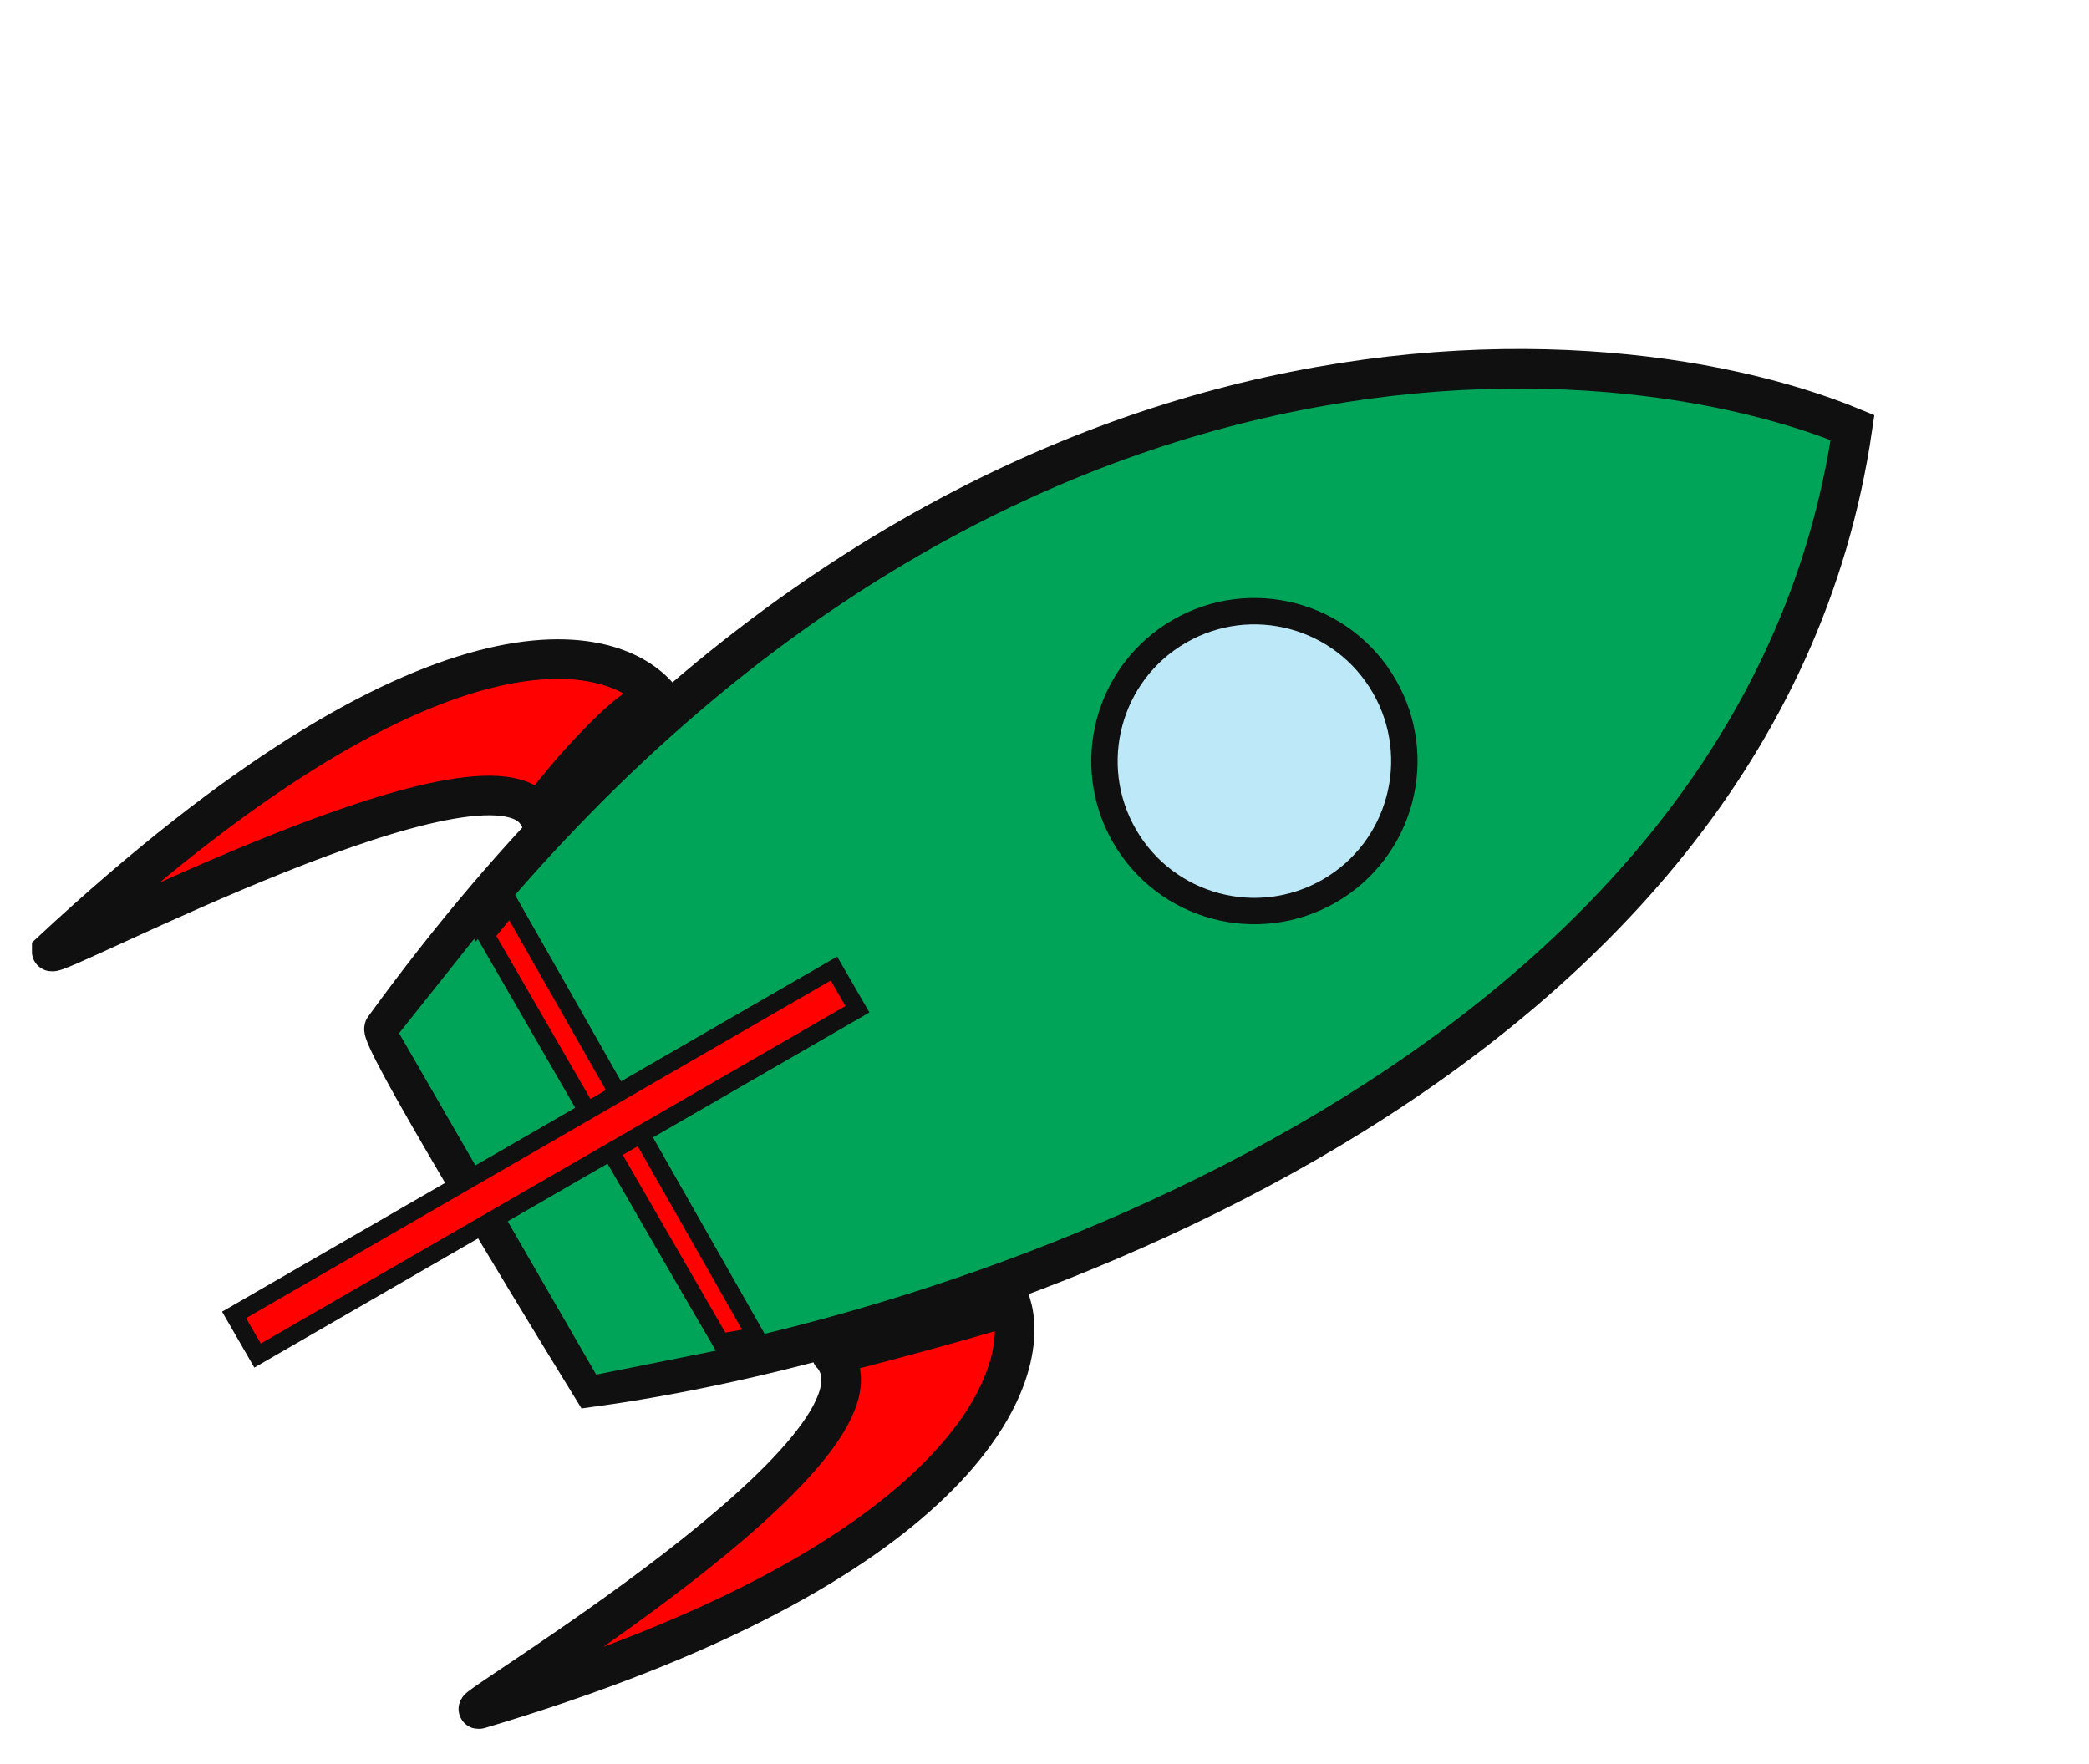
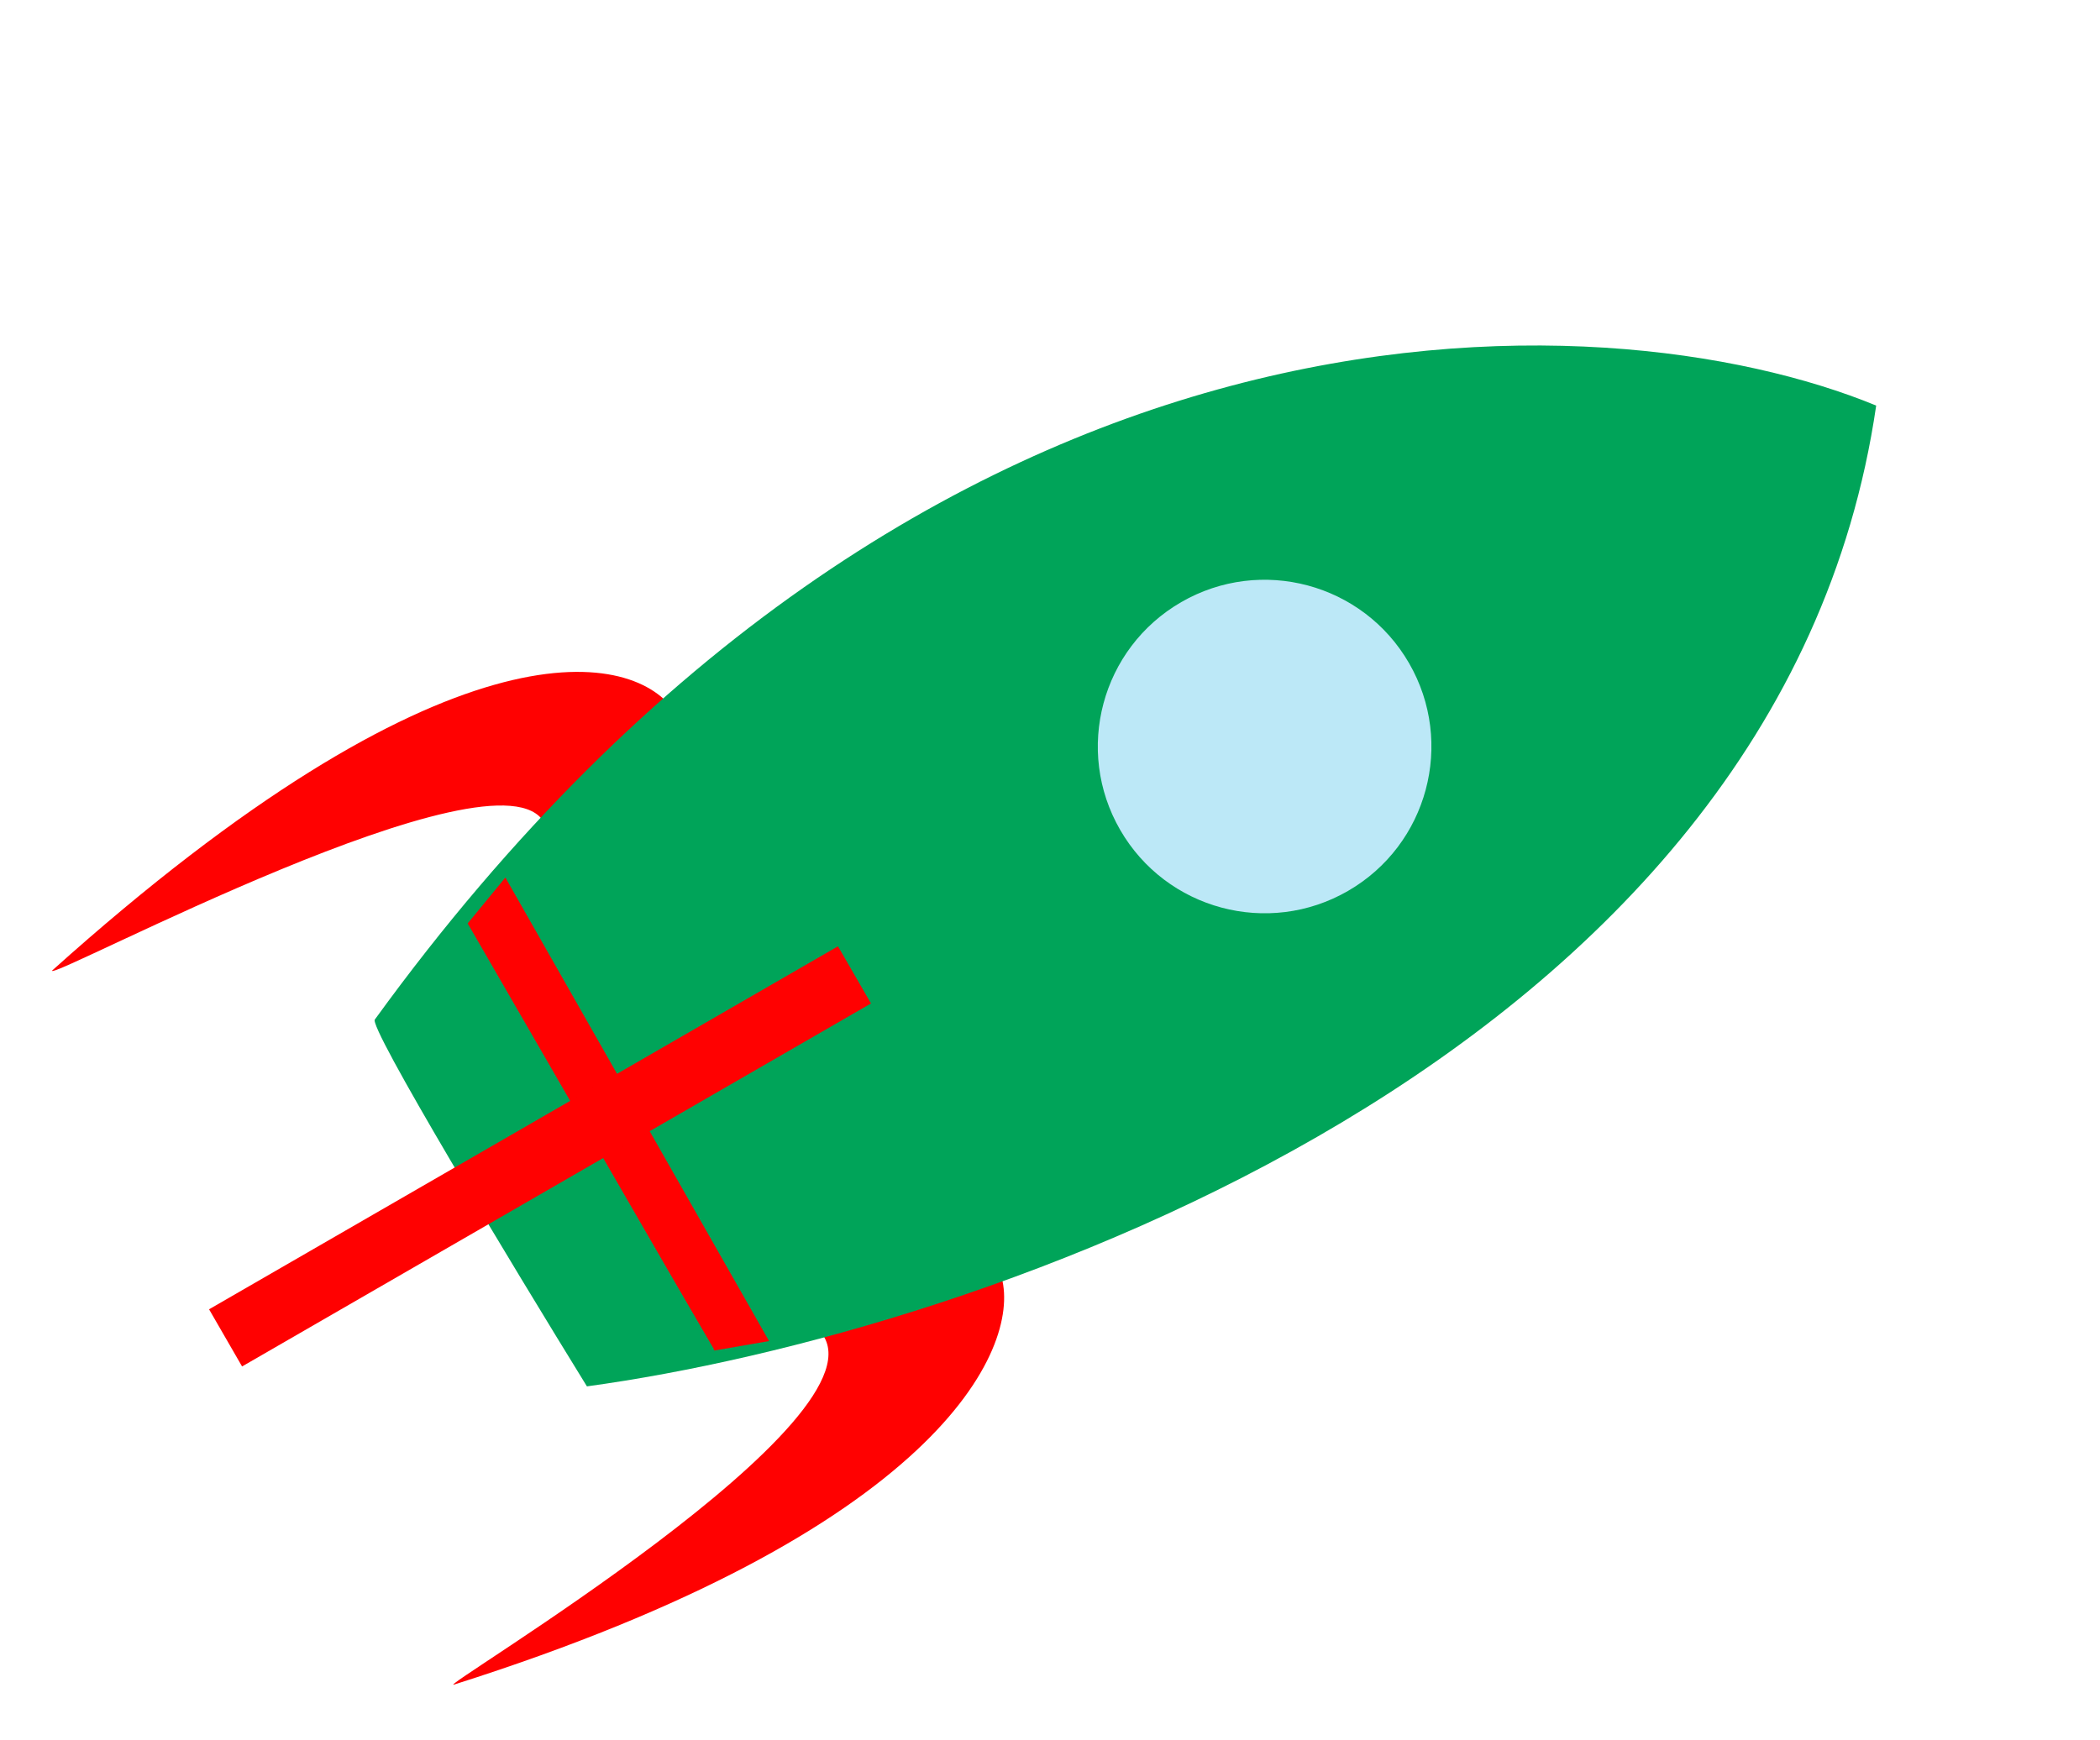
- <svg xmlns="http://www.w3.org/2000/svg" width="475" height="401" viewBox="0 0 475 401" fill="none">
-   <path d="M150.985 159.999C150.919 159.901 150.852 159.804 150.783 159.707C146.399 154.431 122.404 183.859 122.361 185.371C122.372 185.39 122.382 185.41 122.393 185.429C122.371 185.423 122.361 185.404 122.361 185.371C111.471 165.405 11.696 218.555 11.734 216.305C98.255 135.858 140.305 144.906 150.783 159.707C150.856 159.795 150.923 159.892 150.985 159.999Z" fill="#FF0101" />
-   <path d="M229.995 296.849C234.832 313.984 217.398 356.319 108.969 388.584C103.641 390.169 207.223 328.735 189.146 307.988C189.087 307.992 189.077 307.982 189.119 307.957C189.128 307.968 189.137 307.978 189.146 307.988C190.492 307.907 217.191 300.823 229.995 296.849Z" fill="#FF0101" />
-   <path d="M150.985 159.999C150.919 159.901 150.852 159.804 150.783 159.707C146.399 154.431 122.404 183.859 122.361 185.371C122.372 185.39 122.382 185.41 122.393 185.429C122.371 185.423 122.361 185.404 122.361 185.371C111.471 165.405 11.696 218.555 11.734 216.305C98.255 135.858 140.305 144.906 150.783 159.707C150.856 159.795 150.923 159.892 150.985 159.999Z" stroke="#101010" stroke-width="9" />
-   <path d="M229.995 296.849C234.832 313.984 217.398 356.319 108.969 388.584C103.641 390.169 207.223 328.735 189.146 307.988C189.087 307.992 189.077 307.982 189.119 307.957C189.128 307.968 189.137 307.978 189.146 307.988C190.492 307.907 217.191 300.823 229.995 296.849Z" stroke="#101010" stroke-width="9" />
-   <path d="M87.385 233.747C209.775 64.937 360.942 72.388 421.227 97.215C399.949 243.339 221.224 303.549 134.521 315.388C118.028 288.625 85.512 234.829 87.385 233.747Z" fill="#00A459" stroke="#101010" stroke-width="9" />
-   <circle cx="285.226" cy="173.059" r="34.09" transform="rotate(60 285.226 173.059)" fill="#BCE8F7" stroke="#101010" stroke-width="6" />
-   <path d="M110.428 212.606L116.087 205.717L171.879 303.823L163.892 305.207L110.428 212.606Z" fill="#FF0101" stroke="#101010" stroke-width="4" />
-   <path d="M107.806 213.481L162.758 307.116L135.563 312.557L90.745 234.93L107.806 213.481Z" fill="#00A459" />
-   <rect x="189.62" y="220.226" width="10.682" height="157.498" transform="rotate(60 189.62 220.226)" fill="#FF0101" stroke="#101010" stroke-width="4" />
+ <svg xmlns="http://www.w3.org/2000/svg" width="467" height="387" viewBox="0 0 467 387" fill="none">
+   <path d="M149.986 158.197C149.925 158.108 149.862 158.019 149.798 157.93C145.68 153.115 121.154 181.623 121.061 183.047C121.071 183.065 121.08 183.083 121.09 183.101C121.068 183.096 121.059 183.078 121.061 183.047C111.066 164.632 11.443 218.045 11.557 215.926C99.118 137.281 140.032 144.36 149.798 157.93C149.867 158.01 149.929 158.099 149.986 158.197Z" fill="#FF0101" />
+   <path d="M222.774 284.269C226.931 300.227 208.396 340.656 101.002 374.713C95.725 376.387 199.363 315.049 182.349 296.144C182.291 296.149 182.282 296.14 182.324 296.116C182.332 296.125 182.341 296.134 182.349 296.144C183.671 296.022 210.086 288.445 222.774 284.269Z" fill="#FF0101" />
+   <path d="M83.385 226.747C205.775 57.937 356.942 65.388 417.227 90.215C395.949 236.339 217.224 296.549 130.521 308.388C114.028 281.625 81.512 227.829 83.385 226.747Z" fill="#00A459" />
+   <circle cx="281.226" cy="166.059" r="37.09" transform="rotate(60 281.226 166.059)" fill="#BCE8F7" />
+   <path d="M112.387 195.2L171.024 298.308L158.858 300.416L104.004 205.406L112.387 195.2Z" fill="#FF0101" />
+   <path d="M103.806 206.481L158.758 300.116L131.563 305.557L86.745 227.93L103.806 206.481Z" fill="#00A459" />
+   <rect x="186.352" y="210.494" width="14.682" height="161.498" transform="rotate(60 186.352 210.494)" fill="#FF0101" />
</svg>
